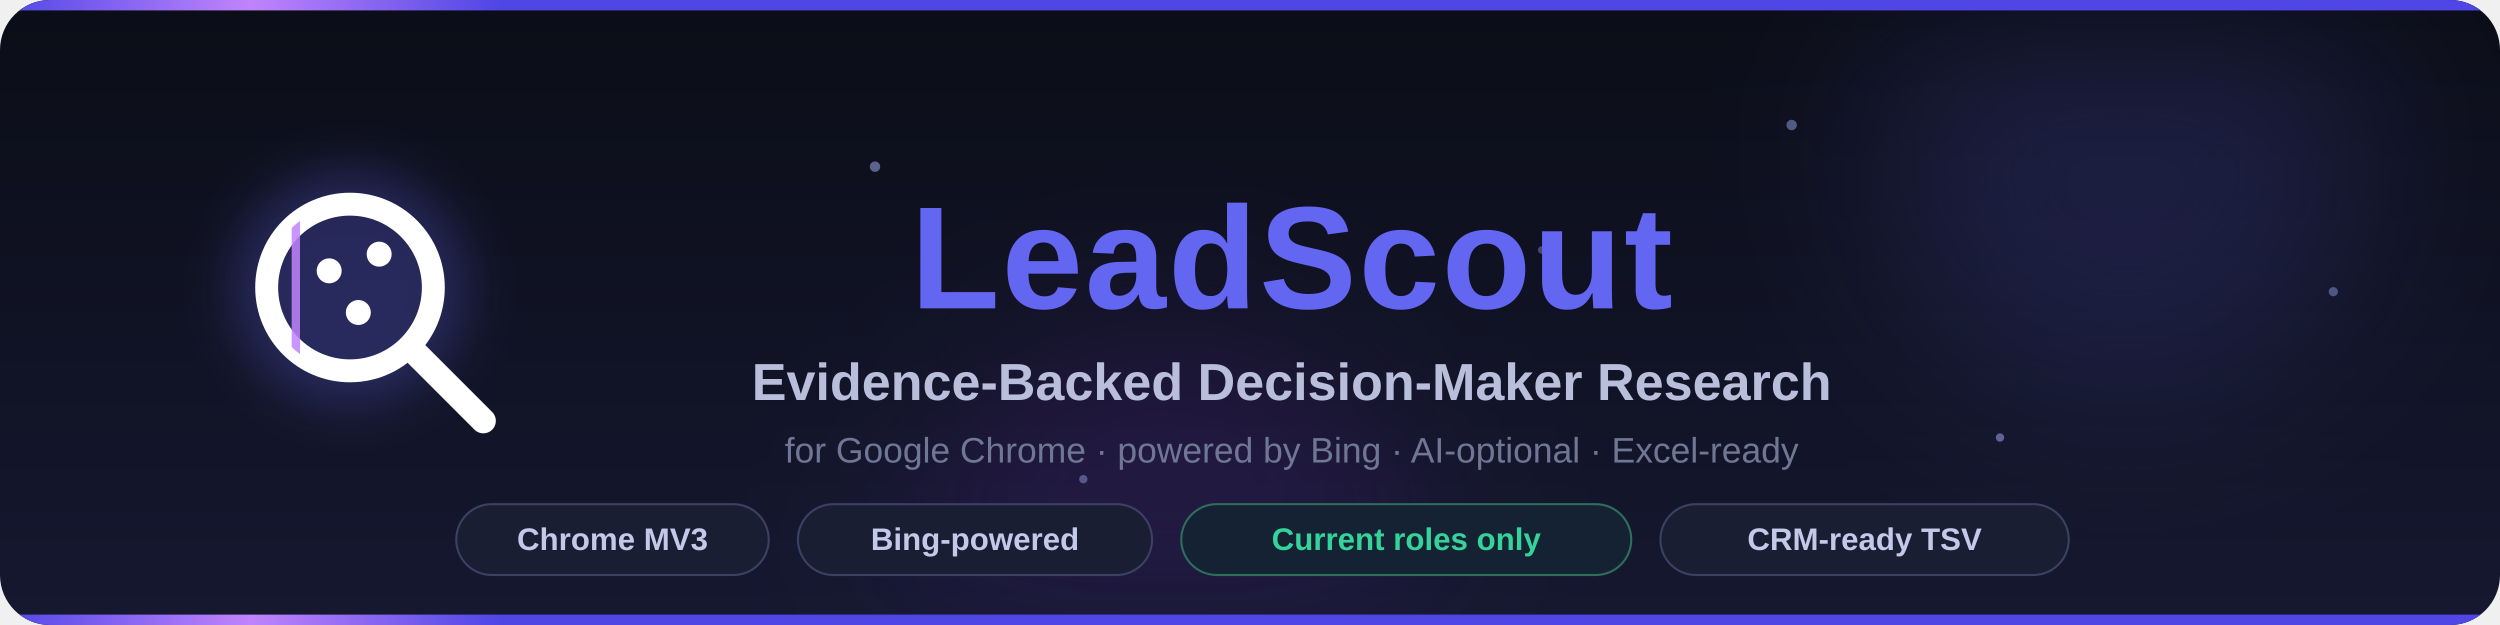
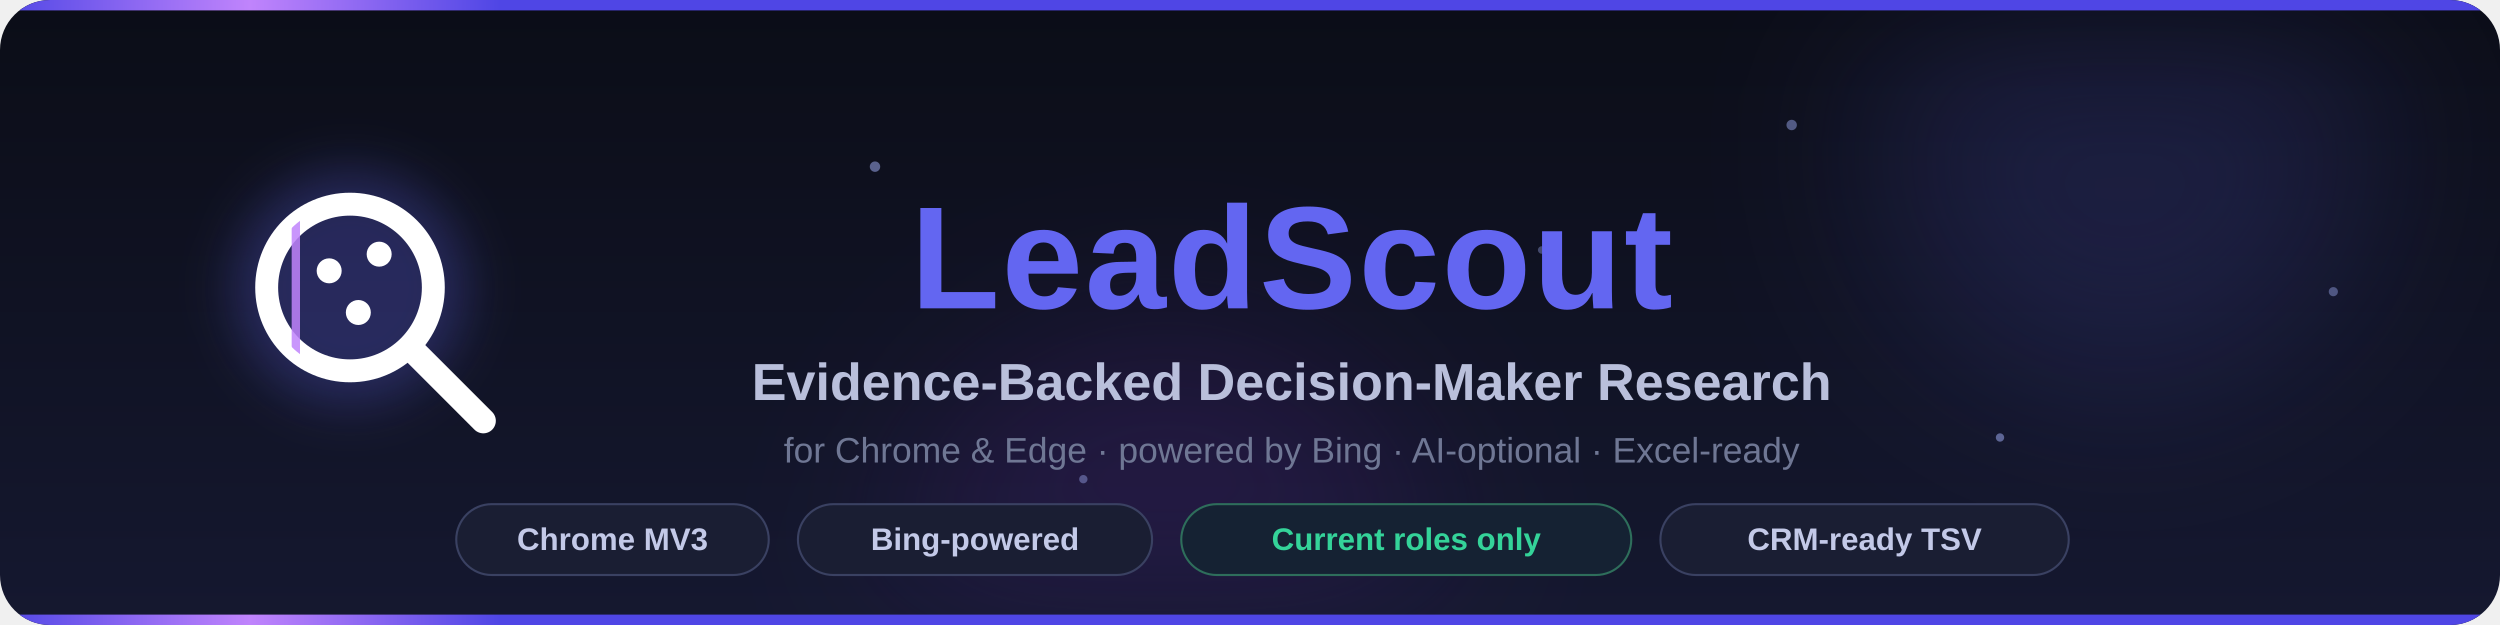
- <svg xmlns="http://www.w3.org/2000/svg" viewBox="0 0 1200 300" width="1200" height="300" role="img" aria-label="LeadScout banner">
+ <svg xmlns="http://www.w3.org/2000/svg" viewBox="0 0 1200 300" width="1200" height="300" role="img" aria-labelledby="bannerTitle bannerDesc">
  <defs>
    <linearGradient id="bg" x1="0" y1="0" x2="0" y2="1">
      <stop offset="0" stop-color="#0B0D17" />
      <stop offset="1" stop-color="#151830" />
    </linearGradient>
    <linearGradient id="titleGrad" gradientUnits="userSpaceOnUse" x1="0" y1="0" x2="340" y2="0">
      <stop offset="0" stop-color="#6366F1" />
      <stop offset="0.35" stop-color="#A855F7" />
      <stop offset="0.5" stop-color="#E9D5FF" />
      <stop offset="0.65" stop-color="#A855F7" />
      <stop offset="1" stop-color="#6366F1" />
      <animateTransform attributeName="gradientTransform" type="translate" values="320 0; 960 0; 320 0" dur="6s" repeatCount="indefinite" />
    </linearGradient>
    <linearGradient id="hair" gradientUnits="userSpaceOnUse" x1="0" y1="0" x2="240" y2="0">
      <stop offset="0" stop-color="#4F46E5" />
      <stop offset="0.5" stop-color="#C084FC" />
      <stop offset="1" stop-color="#4F46E5" />
      <animateTransform attributeName="gradientTransform" type="translate" values="0 0; 960 0; 0 0" dur="5s" repeatCount="indefinite" />
    </linearGradient>
    <filter id="blur40" x="-80%" y="-80%" width="260%" height="260%">
      <feGaussianBlur stdDeviation="42" />
    </filter>
    <filter id="blur12" x="-60%" y="-60%" width="220%" height="220%">
      <feGaussianBlur stdDeviation="12" />
    </filter>
    <clipPath id="frame">
      <rect x="0" y="0" width="1200" height="300" rx="24" />
    </clipPath>
    <clipPath id="lensClip">
      <circle cx="168" cy="138" r="40" />
    </clipPath>
  </defs>
  <g clip-path="url(#frame)">
    <rect width="1200" height="300" fill="url(#bg)" />
    <circle cx="1020" cy="70" r="120" fill="#6366F1" opacity="0.16" filter="url(#blur40)">
      <animate attributeName="cx" values="1020;1060;1020" dur="9s" repeatCount="indefinite" />
    </circle>
    <circle cx="560" cy="290" r="130" fill="#9333EA" opacity="0.13" filter="url(#blur40)">
      <animate attributeName="cx" values="560;520;560" dur="11s" repeatCount="indefinite" />
    </circle>
    <g fill="#A5B4FC">
      <circle cx="420" cy="80" r="2.5" opacity="0.5">
        <animate attributeName="cy" values="80;66;80" dur="6s" repeatCount="indefinite" />
        <animate attributeName="opacity" values="0.5;0.15;0.5" dur="6s" repeatCount="indefinite" />
      </circle>
      <circle cx="520" cy="230" r="2" opacity="0.4">
        <animate attributeName="cy" values="230;216;230" dur="7.5s" repeatCount="indefinite" />
        <animate attributeName="opacity" values="0.4;0.1;0.4" dur="7.5s" repeatCount="indefinite" />
      </circle>
      <circle cx="860" cy="60" r="2.5" opacity="0.45">
        <animate attributeName="cy" values="60;74;60" dur="8s" repeatCount="indefinite" />
        <animate attributeName="opacity" values="0.45;0.12;0.45" dur="8s" repeatCount="indefinite" />
      </circle>
      <circle cx="960" cy="210" r="2" opacity="0.5">
        <animate attributeName="cy" values="210;196;210" dur="6.8s" repeatCount="indefinite" />
        <animate attributeName="opacity" values="0.5;0.15;0.5" dur="6.8s" repeatCount="indefinite" />
      </circle>
      <circle cx="740" cy="120" r="1.8" opacity="0.35">
        <animate attributeName="opacity" values="0.35;0.08;0.35" dur="5.2s" repeatCount="indefinite" />
      </circle>
      <circle cx="1120" cy="140" r="2.2" opacity="0.4">
        <animate attributeName="cy" values="140;128;140" dur="7s" repeatCount="indefinite" />
        <animate attributeName="opacity" values="0.4;0.1;0.4" dur="7s" repeatCount="indefinite" />
      </circle>
    </g>
    <g>
      <circle cx="168" cy="138" r="56" fill="#6366F1" opacity="0.28" filter="url(#blur12)">
        <animate attributeName="opacity" values="0.28;0.5;0.28" dur="4s" repeatCount="indefinite" />
      </circle>
      <circle cx="168" cy="138" r="40" fill="none" stroke="#FFFFFF" stroke-width="11" />
      <line x1="197" y1="167" x2="232" y2="202" stroke="#FFFFFF" stroke-width="12" stroke-linecap="round" />
      <g clip-path="url(#lensClip)">
        <rect x="140" y="96" width="4" height="90" fill="#C084FC" opacity="0.85">
          <animate attributeName="x" values="132;196;132" dur="3.2s" repeatCount="indefinite" />
        </rect>
      </g>
      <circle cx="158" cy="130" r="6" fill="#FFFFFF">
        <animate attributeName="r" values="6;8;6" dur="2.4s" repeatCount="indefinite" />
      </circle>
      <circle cx="182" cy="122" r="6" fill="#FFFFFF">
        <animate attributeName="r" values="6;8;6" dur="2.4s" begin="0.8s" repeatCount="indefinite" />
      </circle>
      <circle cx="172" cy="150" r="6" fill="#FFFFFF">
        <animate attributeName="r" values="6;8;6" dur="2.4s" begin="1.6s" repeatCount="indefinite" />
      </circle>
    </g>
    <text x="620" y="148" text-anchor="middle" font-family="'Segoe UI','Helvetica Neue',Arial,sans-serif" font-size="70" font-weight="800" fill="url(#titleGrad)" letter-spacing="1">LeadScout</text>
    <text x="620" y="192" text-anchor="middle" font-family="'Segoe UI','Helvetica Neue',Arial,sans-serif" font-size="25" font-weight="600" fill="#B9BFDB">Evidence-Backed Decision-Maker Research</text>
-     <text x="620" y="222" text-anchor="middle" font-family="'Segoe UI','Helvetica Neue',Arial,sans-serif" font-size="17" fill="#6F7794">for Google Chrome · powered by Bing · AI-optional · Excel-ready</text>
+     <text x="620" y="222" text-anchor="middle" font-family="'Segoe UI','Helvetica Neue',Arial,sans-serif" font-size="17" fill="#6F7794">for Chrome &amp; Edge · powered by Bing · AI-optional · Excel-ready</text>
    <g font-family="'Segoe UI','Helvetica Neue',Arial,sans-serif" font-size="15" font-weight="600">
      <rect x="219" y="242" width="150" height="34" rx="17" fill="#1A1E33" stroke="#3A4162" />
      <text x="294" y="264" text-anchor="middle" fill="#C3C9E8">Chrome MV3</text>
      <rect x="383" y="242" width="170" height="34" rx="17" fill="#1A1E33" stroke="#3A4162" />
      <text x="468" y="264" text-anchor="middle" fill="#C3C9E8">Bing-powered</text>
      <rect x="567" y="242" width="216" height="34" rx="17" fill="#152233" stroke="#2E6E5B">
        <animate attributeName="stroke" values="#2E6E5B;#34D399;#2E6E5B" dur="3s" repeatCount="indefinite" />
      </rect>
      <text x="675" y="264" text-anchor="middle" fill="#34D399">Current roles only</text>
      <rect x="797" y="242" width="196" height="34" rx="17" fill="#1A1E33" stroke="#3A4162" />
      <text x="895" y="264" text-anchor="middle" fill="#C3C9E8">CRM-ready TSV</text>
    </g>
    <rect x="0" y="0" width="1200" height="5" fill="url(#hair)" />
    <rect x="0" y="295" width="1200" height="5" fill="url(#hair)" />
  </g>
</svg>
